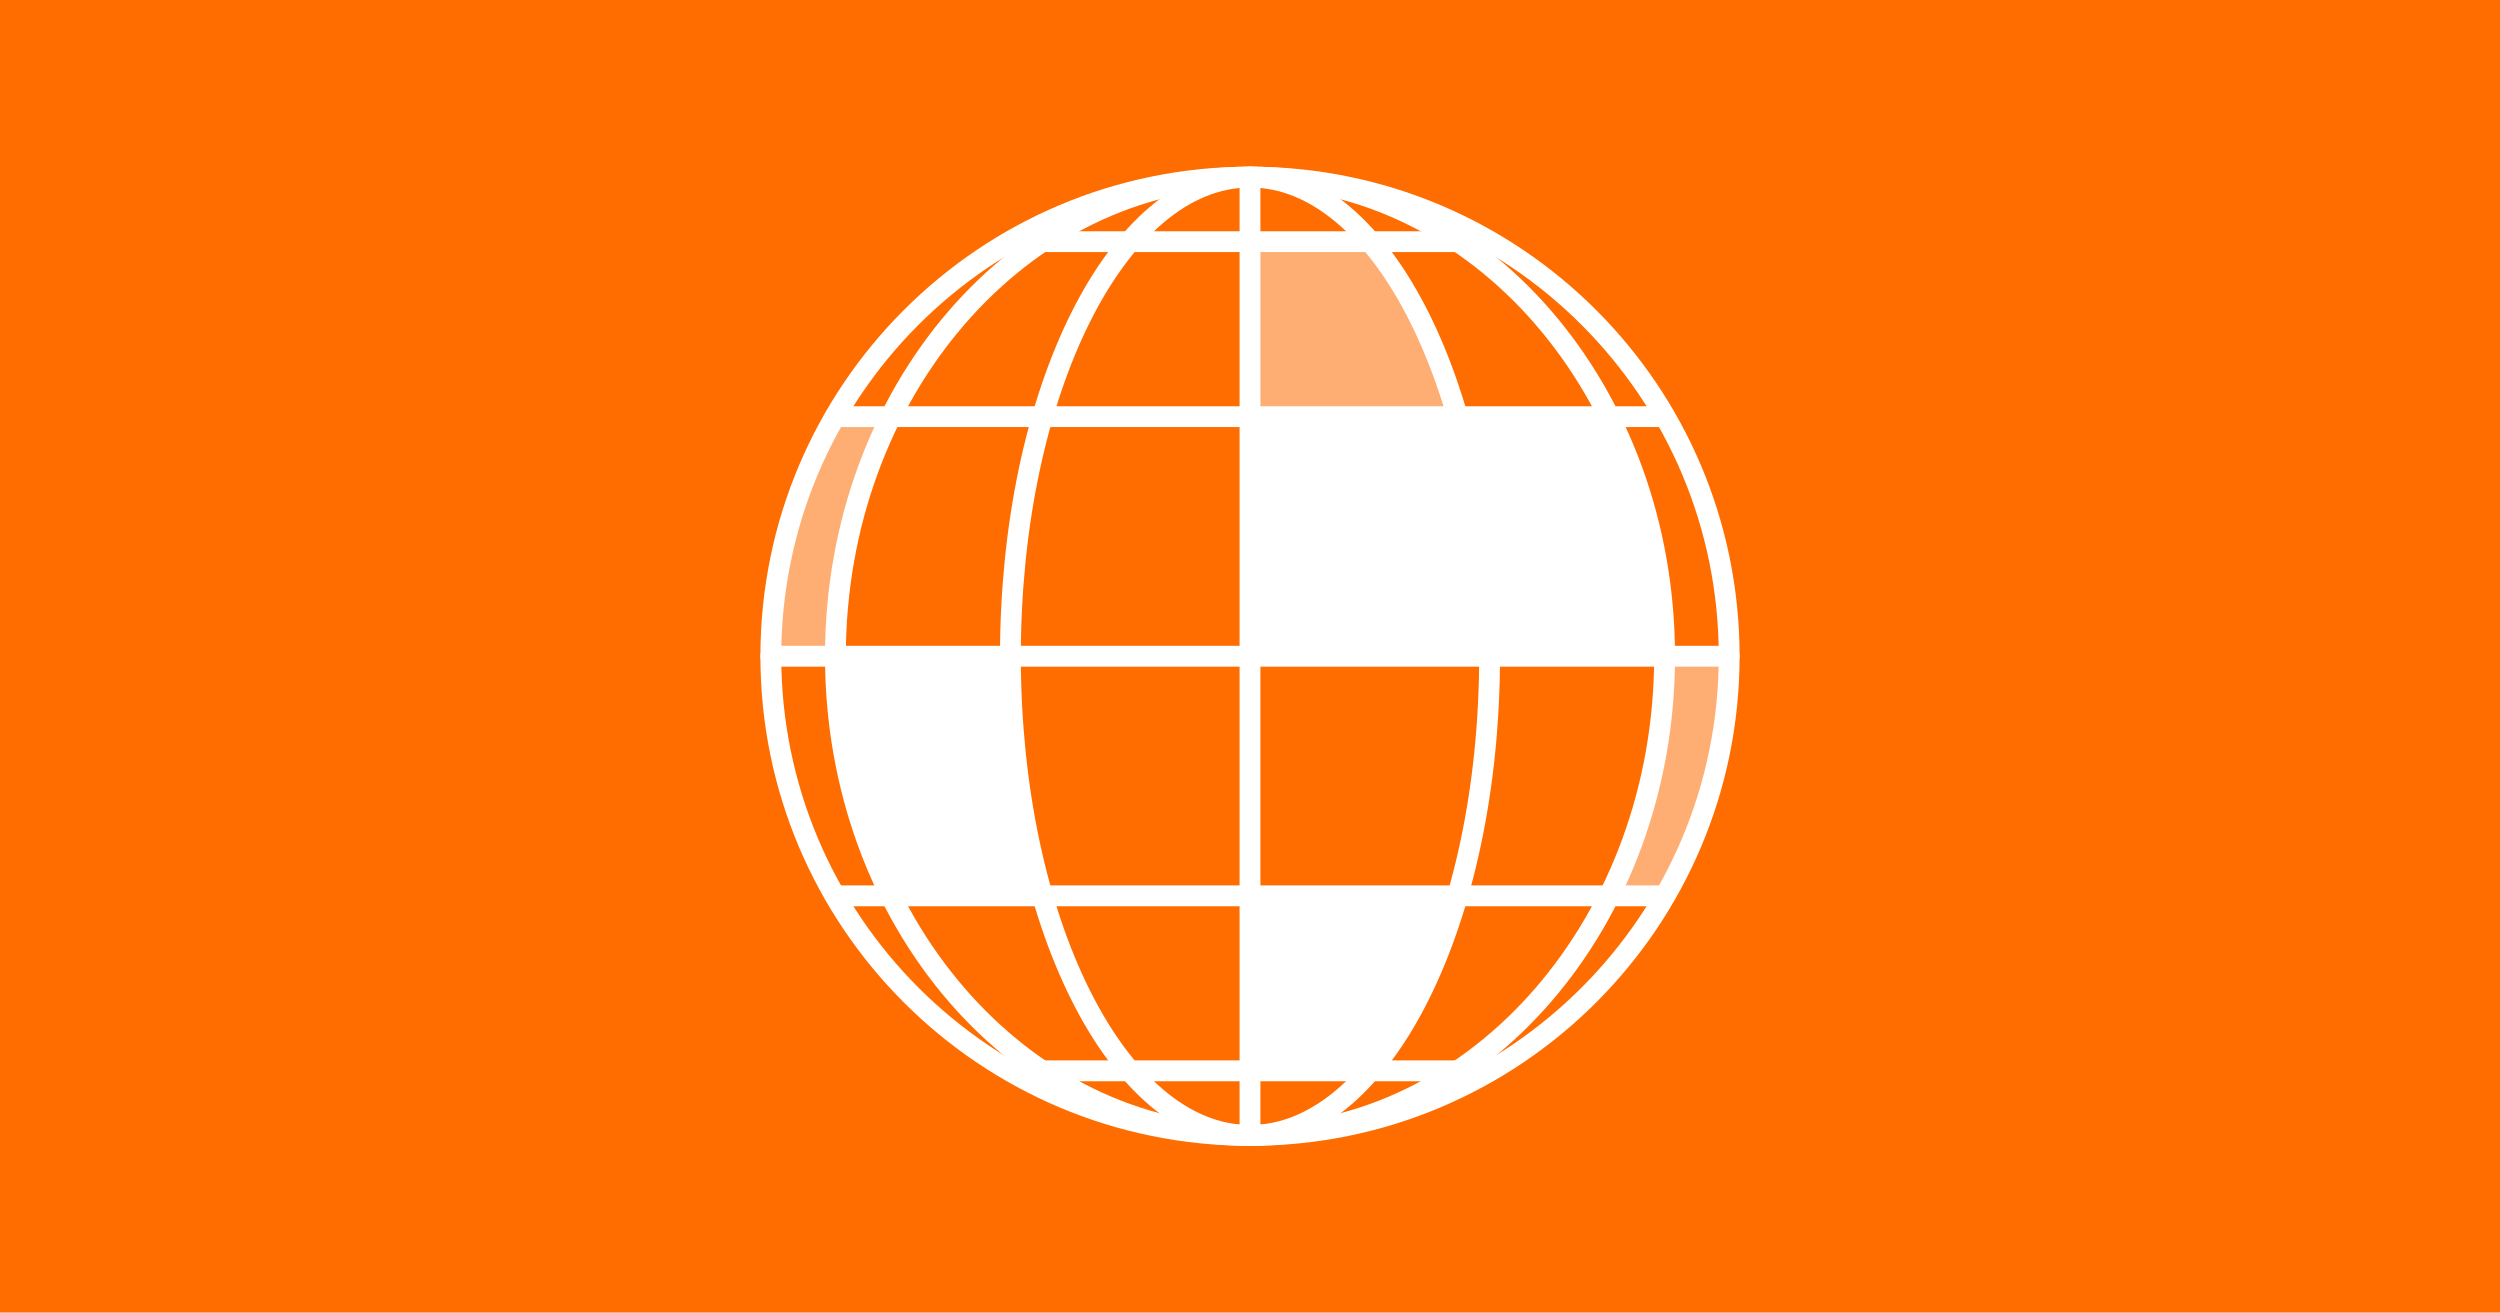
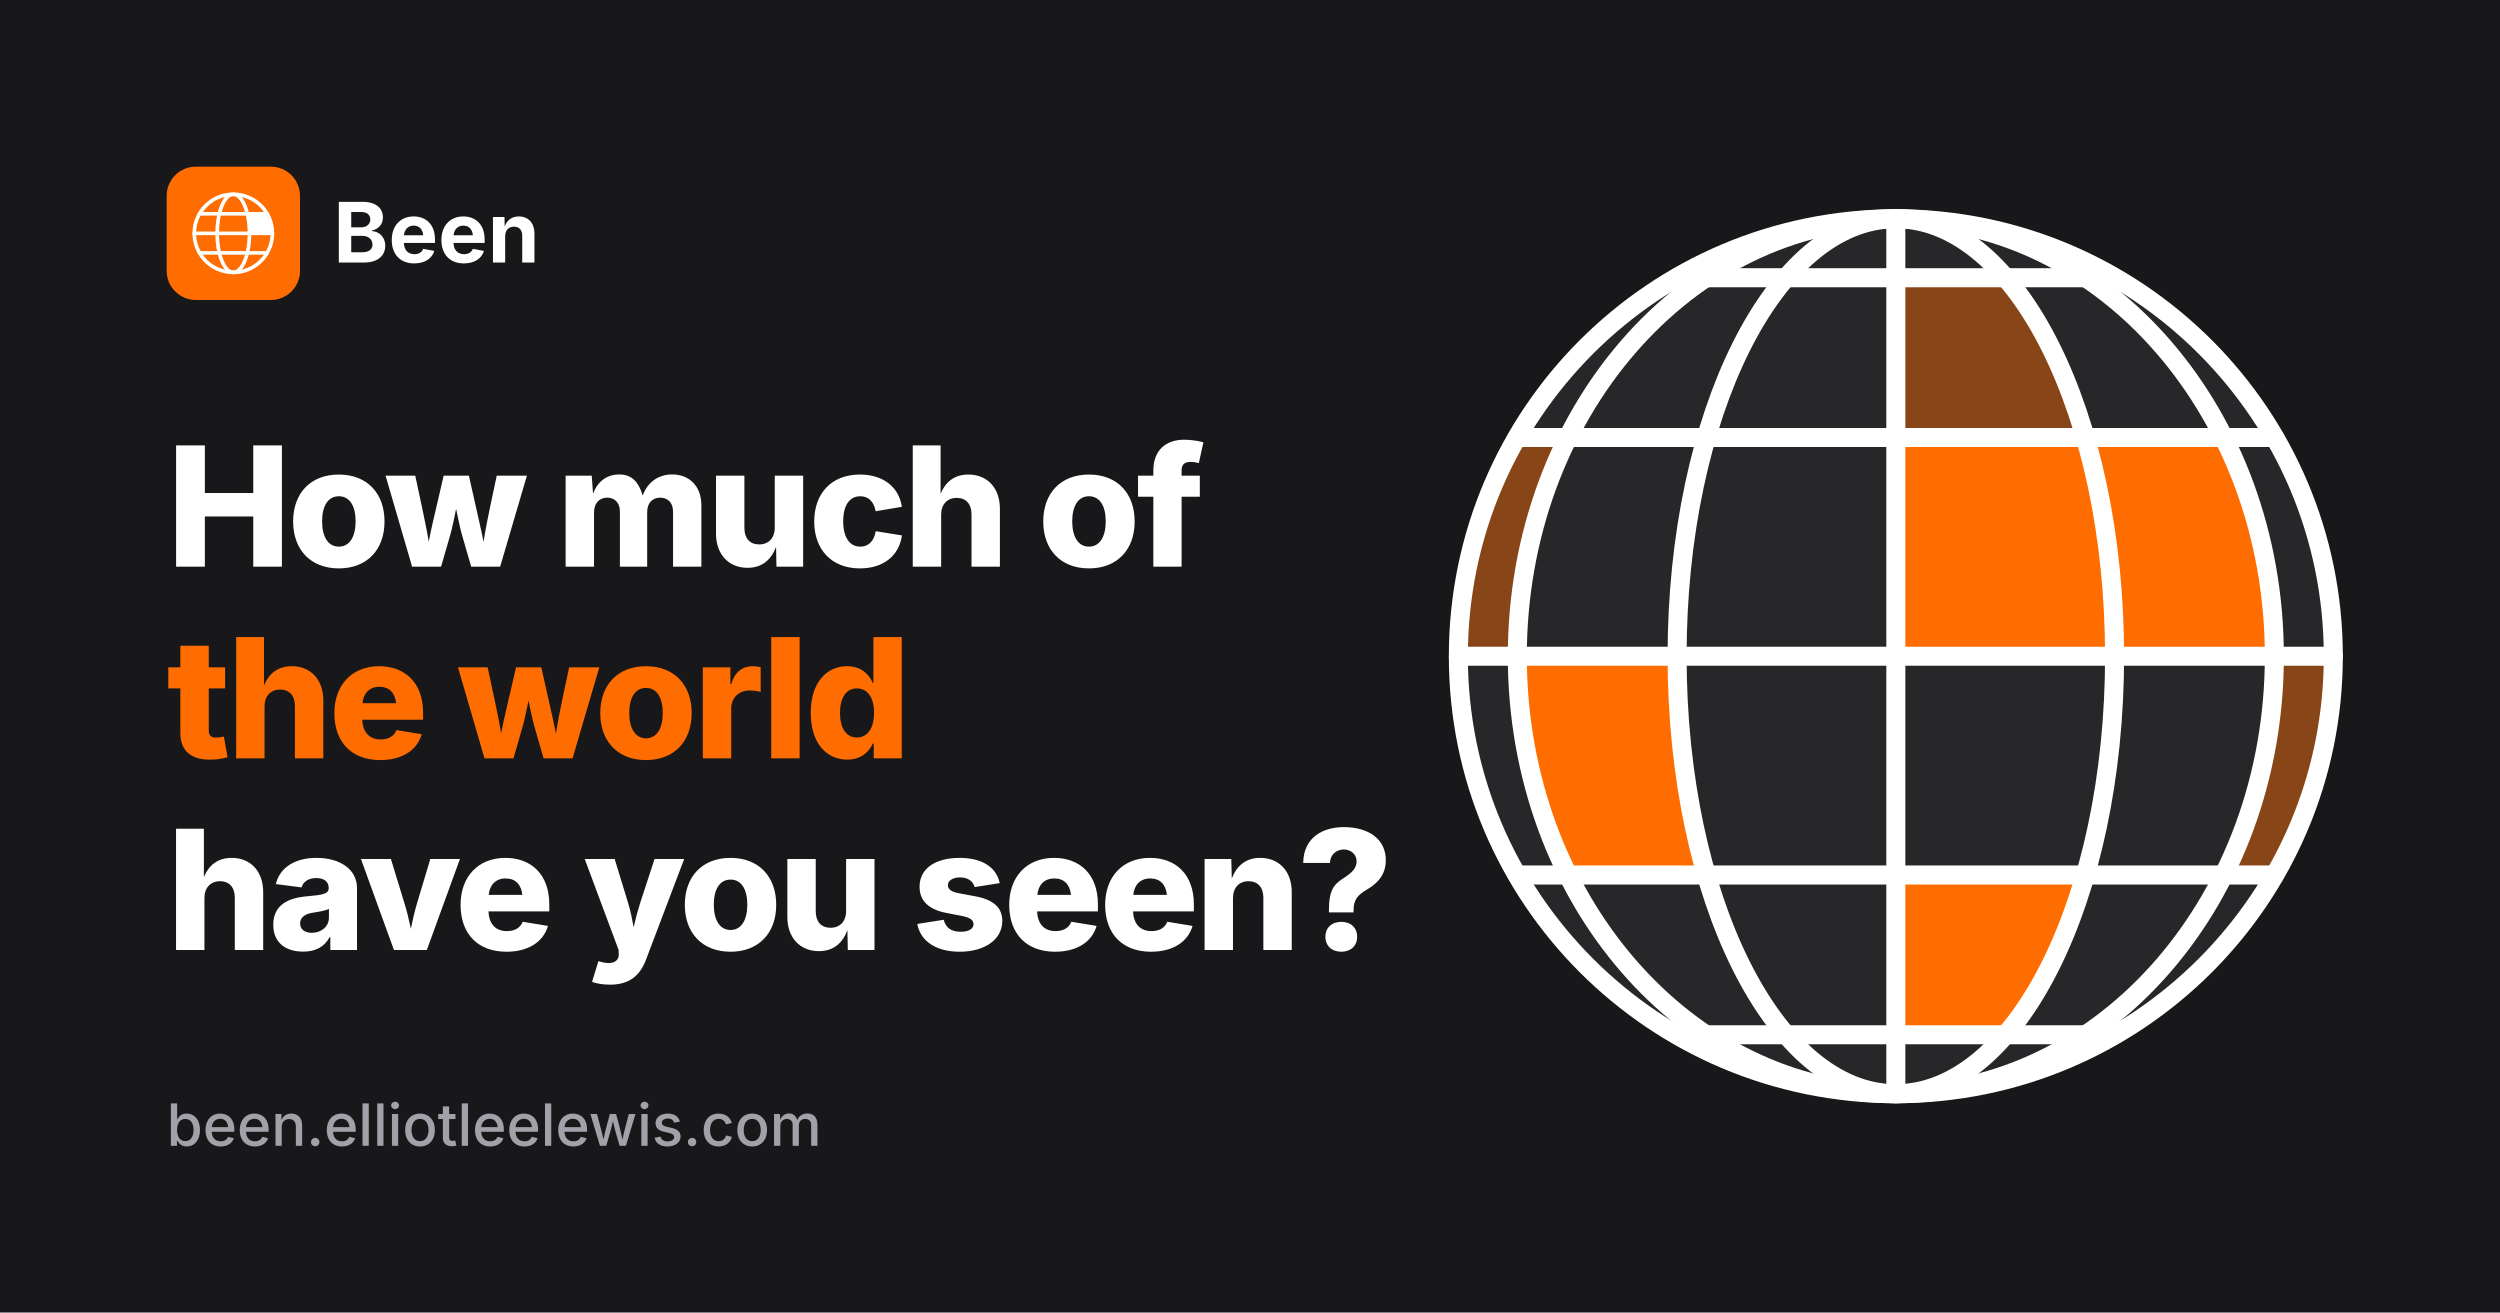
<svg xmlns="http://www.w3.org/2000/svg" viewBox="0 0 1200 630">
  <defs>
+     <clipPath id="icon-square">
+       <rect width="512" height="512" rx="112" />
+     </clipPath>
+     <clipPath id="icon-globe">
+       <circle cx="256" cy="256" r="150" />
+     </clipPath>
+     <mask id="icon-beyond-meridian">
+       <rect width="512" height="512" fill="#fff" />
+       <ellipse cx="256" cy="256" rx="62" ry="150" />
+     </mask>
    <ellipse id="strip-0" cx="600" cy="315" rx="115" ry="230" />
    <path id="strip-1" fill-rule="evenodd" d="M401 315a199 230 0 1 0 398 0a199 230 0 1 0-398 0ZM485 315a115 230 0 1 0 230 0a115 230 0 1 0-230 0Z" />
    <path id="strip-2" fill-rule="evenodd" d="M370 315a230 230 0 1 0 460 0a230 230 0 1 0-460 0ZM401 315a199 230 0 1 0 398 0a199 230 0 1 0-398 0Z" />
  </defs>
-   <rect width="1200" height="630" fill="#ff6c00" />
-   <g fill="#fff">
-     <svg x="600" y="200" width="230" height="115" viewBox="600 200 230 115">
-       <use href="#strip-0" />
-     </svg>
-     <svg x="600" y="200" width="230" height="115" viewBox="600 200 230 115">
-       <use href="#strip-1" />
-     </svg>
-     <svg x="370" y="315" width="230" height="115" viewBox="370 315 230 115">
-       <use href="#strip-1" />
-     </svg>
-     <svg x="600" y="430" width="230" height="84" viewBox="600 430 230 84">
-       <use href="#strip-0" />
-     </svg>
+   <rect width="1200" height="630" fill="#18181b" />
+   <g transform="translate(80 80) scale(0.125)" clip-path="url(#icon-square)">
+     <rect width="512" height="512" fill="#ff6c00" />
+     <rect x="256" y="181" width="150" height="75" fill="#fff" clip-path="url(#icon-globe)" mask="url(#icon-beyond-meridian)" />
+     <g fill="none" stroke="#fff" stroke-width="14" stroke-linecap="round">
+       <circle cx="256" cy="256" r="150" />
+       <ellipse cx="256" cy="256" rx="62" ry="150" />
+       <path d="M106 256h300M126 181h260M126 331h260" />
+     </g>
  </g>
-   <g fill="#fff" fill-opacity="0.45">
-     <svg x="600" y="116" width="230" height="84" viewBox="600 116 230 84">
-       <use href="#strip-0" />
-     </svg>
-     <svg x="370" y="200" width="230" height="115" viewBox="370 200 230 115">
-       <use href="#strip-2" />
-     </svg>
-     <svg x="600" y="315" width="230" height="115" viewBox="600 315 230 115">
-       <use href="#strip-2" />
-     </svg>
+   <g font-family="Inter, ui-sans-serif, system-ui, sans-serif" fill="#fff">
+     <text x="160" y="126" font-size="40" font-weight="700">Been</text>
+     <text font-size="80" font-weight="800" letter-spacing="-2">
+       <tspan x="80" y="272">How much of</tspan>
+       <tspan x="80" y="364" fill="#ff6c00">the world</tspan>
+       <tspan x="80" y="456">have you seen?</tspan>
+     </text>
+     <text x="80" y="550" font-size="28" font-weight="500" fill="#a1a1aa">
+ 			been.elliotleelewis.com
+ 		</text>
  </g>
-   <g fill="none" stroke="#fff" stroke-width="10" stroke-linecap="round">
-     <circle cx="600" cy="315" r="230" />
-     <ellipse cx="600" cy="315" rx="115" ry="230" />
-     <ellipse cx="600" cy="315" rx="199" ry="230" />
-     <path d="M600 85v460M370 315h460M401 200h398M401 430h398M485 116h230M485 514h230" />
+   <g transform="translate(910 315) scale(0.913) translate(-600 -315)">
+     <circle cx="600" cy="315" r="230" fill="#27272a" />
+     <g fill="#ff6c00">
+       <svg x="600" y="200" width="230" height="115" viewBox="600 200 230 115">
+         <use href="#strip-0" />
+       </svg>
+       <svg x="600" y="200" width="230" height="115" viewBox="600 200 230 115">
+         <use href="#strip-1" />
+       </svg>
+       <svg x="370" y="315" width="230" height="115" viewBox="370 315 230 115">
+         <use href="#strip-1" />
+       </svg>
+       <svg x="600" y="430" width="230" height="84" viewBox="600 430 230 84">
+         <use href="#strip-0" />
+       </svg>
+     </g>
+     <g fill="#ff6c00" fill-opacity="0.45">
+       <svg x="600" y="116" width="230" height="84" viewBox="600 116 230 84">
+         <use href="#strip-0" />
+       </svg>
+       <svg x="370" y="200" width="230" height="115" viewBox="370 200 230 115">
+         <use href="#strip-2" />
+       </svg>
+       <svg x="600" y="315" width="230" height="115" viewBox="600 315 230 115">
+         <use href="#strip-2" />
+       </svg>
+     </g>
+     <g fill="none" stroke="#fff" stroke-width="10" stroke-linecap="round">
+       <circle cx="600" cy="315" r="230" />
+       <ellipse cx="600" cy="315" rx="115" ry="230" />
+       <ellipse cx="600" cy="315" rx="199" ry="230" />
+       <path d="M600 85v460M370 315h460M401 200h398M401 430h398M485 116h230M485 514h230" />
+     </g>
  </g>
</svg>
